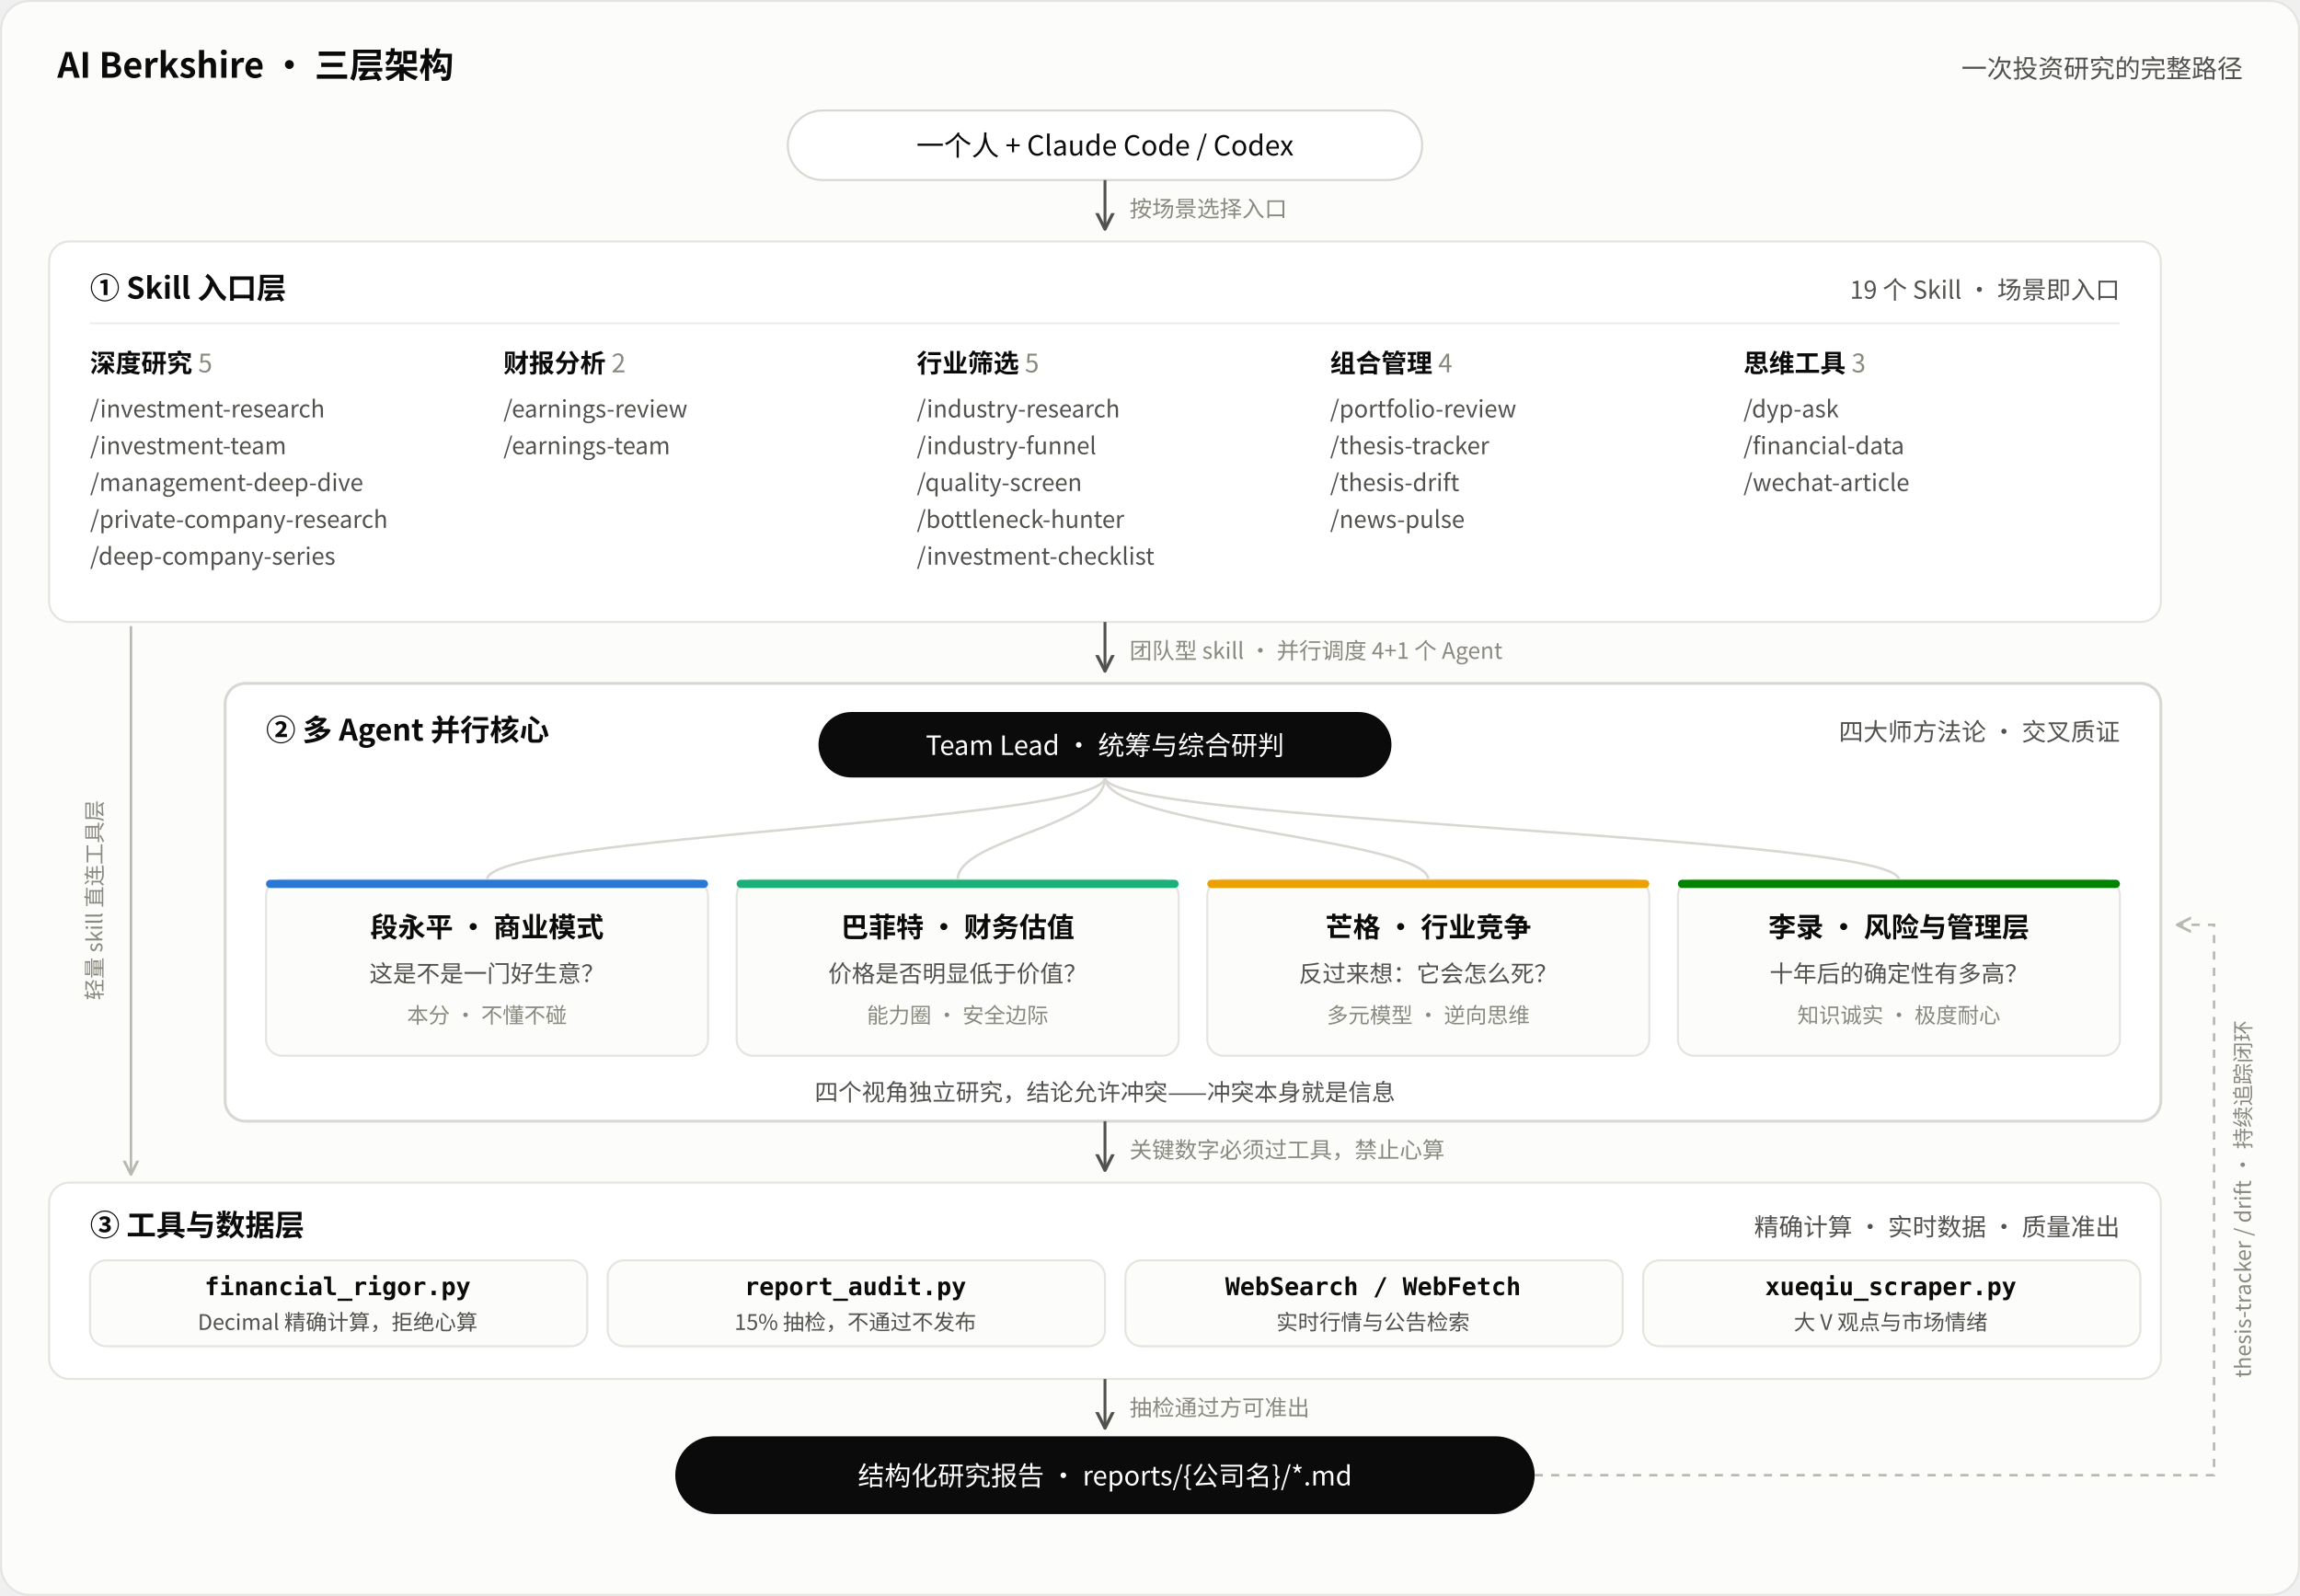
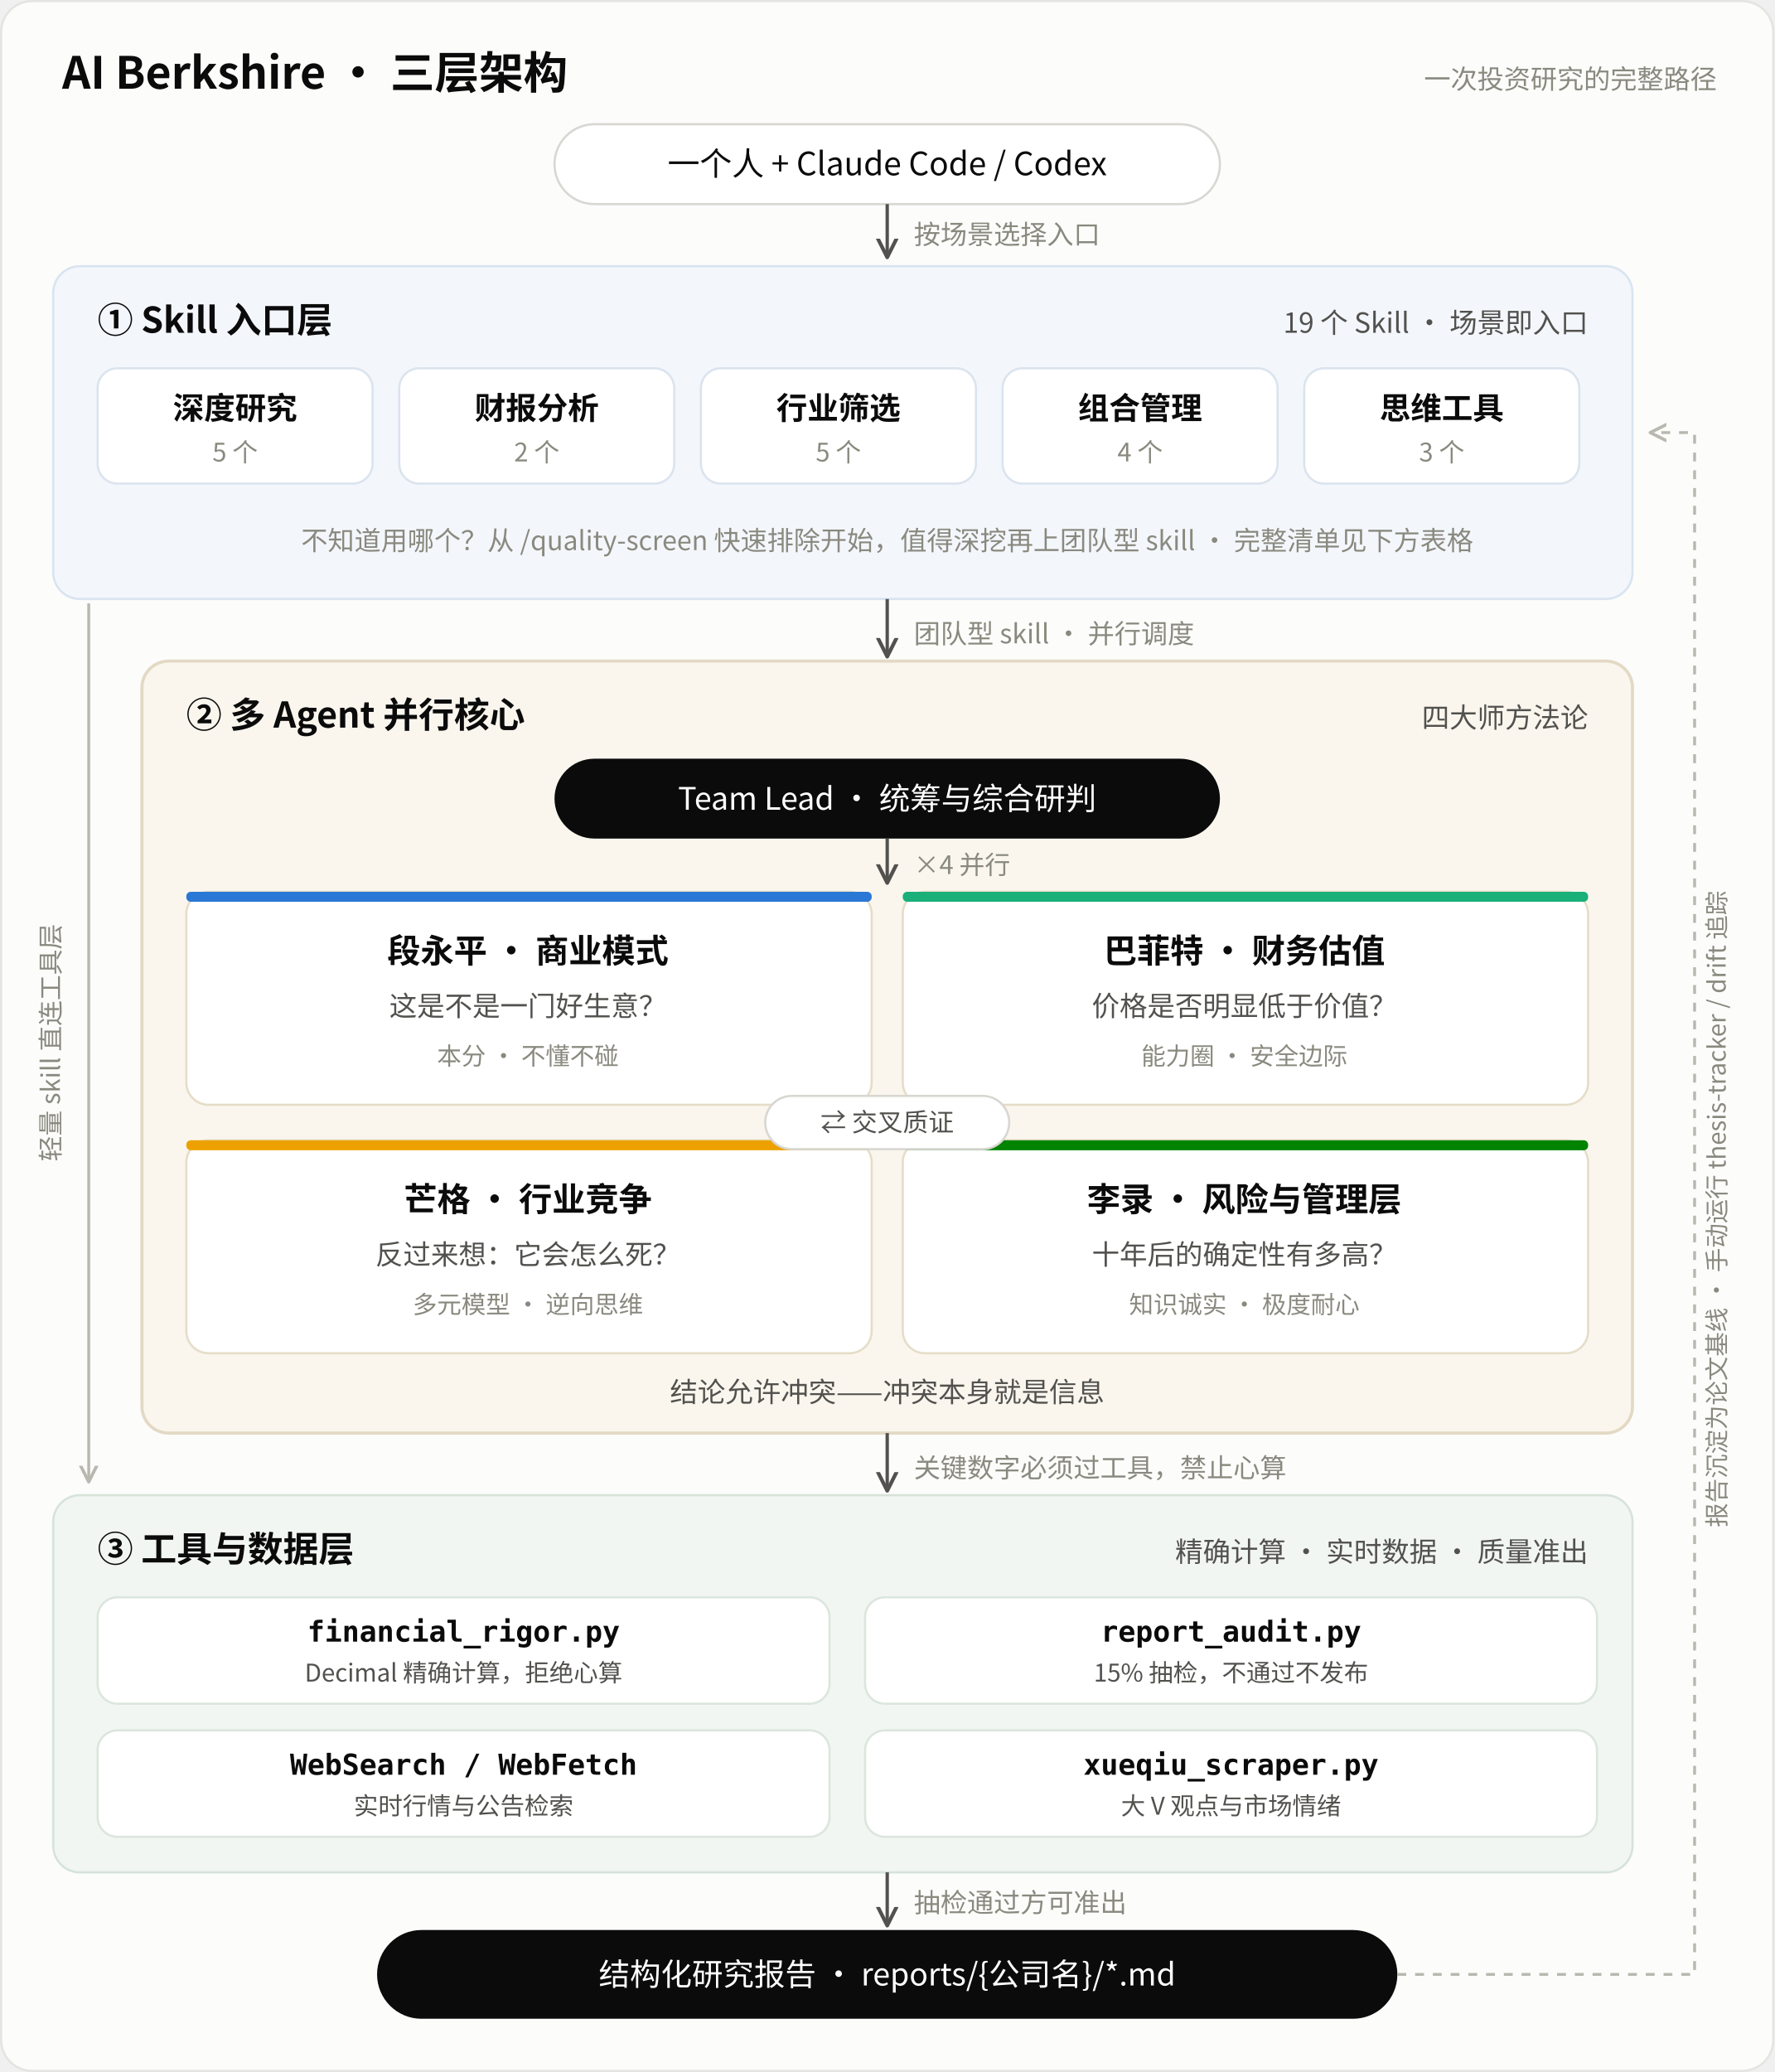
- <svg xmlns="http://www.w3.org/2000/svg" viewBox="0 0 1124 780" font-family="'PingFang SC','Hiragino Sans GB','Microsoft YaHei','Noto Sans CJK SC','Source Han Sans SC',sans-serif">
+ <svg xmlns="http://www.w3.org/2000/svg" viewBox="0 0 800 934" font-family="'PingFang SC','Hiragino Sans GB','Microsoft YaHei','Noto Sans CJK SC','Source Han Sans SC',sans-serif">
  <defs>
    <marker id="arrow" viewBox="0 0 10 10" refX="8" refY="5" markerWidth="7" markerHeight="7" orient="auto-start-reverse">
      <path d="M 0 1 L 8 5 L 0 9" fill="none" stroke="#52514e" stroke-width="1.6" stroke-linecap="round" stroke-linejoin="round" />
    </marker>
    <marker id="arrowLoop" viewBox="0 0 10 10" refX="8" refY="5" markerWidth="7" markerHeight="7" orient="auto-start-reverse">
      <path d="M 0 1 L 8 5 L 0 9" fill="none" stroke="#b9b8b0" stroke-width="1.6" stroke-linecap="round" stroke-linejoin="round" />
    </marker>
  </defs>
-   <rect x="0.5" y="0.5" width="1123" height="779" rx="14" fill="#fcfcfb" stroke="#e5e4e0" />
-   <text x="28" y="38" font-size="17" font-weight="700" fill="#0b0b0b">AI Berkshire · 三层架构</text>
-   <text x="1096" y="38" font-size="12.5" fill="#52514e" text-anchor="end">一次投资研究的完整路径</text>
-   <rect x="385" y="54" width="310" height="34" rx="17" fill="#ffffff" stroke="#d8d7d2" />
-   <text x="540" y="76" font-size="13.5" fill="#0b0b0b" text-anchor="middle">一个人 + Claude Code / Codex</text>
-   <line x1="540" y1="88" x2="540" y2="112" stroke="#52514e" stroke-width="1.4" marker-end="url(#arrow)" />
-   <text x="552" y="106" font-size="11" fill="#8a897f">按场景选择入口</text>
-   <rect x="24" y="118" width="1032" height="186" rx="10" fill="#ffffff" stroke="#e5e4e0" />
-   <text x="44" y="146" font-size="14.5" font-weight="700" fill="#0b0b0b">① Skill 入口层</text>
-   <text x="1036" y="146" font-size="12" fill="#52514e" text-anchor="end">19 个 Skill · 场景即入口</text>
-   <line x1="44" y1="158" x2="1036" y2="158" stroke="#efeeea" stroke-width="1" />
-   <g font-size="11.5" fill="#52514e">
-     <text x="44" y="182" font-size="12.5" font-weight="700" fill="#0b0b0b">深度研究 <tspan fill="#8a897f" font-weight="400">5</tspan>
-     </text>
-     <text x="44" y="204">/investment-research</text>
-     <text x="44" y="222">/investment-team</text>
-     <text x="44" y="240">/management-deep-dive</text>
-     <text x="44" y="258">/private-company-research</text>
-     <text x="44" y="276">/deep-company-series</text>
-     <text x="246" y="182" font-size="12.5" font-weight="700" fill="#0b0b0b">财报分析 <tspan fill="#8a897f" font-weight="400">2</tspan>
-     </text>
-     <text x="246" y="204">/earnings-review</text>
-     <text x="246" y="222">/earnings-team</text>
-     <text x="448" y="182" font-size="12.5" font-weight="700" fill="#0b0b0b">行业筛选 <tspan fill="#8a897f" font-weight="400">5</tspan>
-     </text>
-     <text x="448" y="204">/industry-research</text>
-     <text x="448" y="222">/industry-funnel</text>
-     <text x="448" y="240">/quality-screen</text>
-     <text x="448" y="258">/bottleneck-hunter</text>
-     <text x="448" y="276">/investment-checklist</text>
-     <text x="650" y="182" font-size="12.5" font-weight="700" fill="#0b0b0b">组合管理 <tspan fill="#8a897f" font-weight="400">4</tspan>
-     </text>
-     <text x="650" y="204">/portfolio-review</text>
-     <text x="650" y="222">/thesis-tracker</text>
-     <text x="650" y="240">/thesis-drift</text>
-     <text x="650" y="258">/news-pulse</text>
-     <text x="852" y="182" font-size="12.5" font-weight="700" fill="#0b0b0b">思维工具 <tspan fill="#8a897f" font-weight="400">3</tspan>
-     </text>
-     <text x="852" y="204">/dyp-ask</text>
-     <text x="852" y="222">/financial-data</text>
-     <text x="852" y="240">/wechat-article</text>
+   <rect x="0.5" y="0.5" width="799" height="933" rx="14" fill="#fcfcfb" stroke="#e5e4e0" />
+   <text x="28" y="40" font-size="20" font-weight="700" fill="#0b0b0b">AI Berkshire · 三层架构</text>
+   <text x="774" y="40" font-size="12" fill="#8a897f" text-anchor="end">一次投资研究的完整路径</text>
+   <rect x="250" y="56" width="300" height="36" rx="18" fill="#ffffff" stroke="#d8d7d2" />
+   <text x="400" y="79" font-size="14.5" fill="#0b0b0b" text-anchor="middle">一个人 + Claude Code / Codex</text>
+   <line x1="400" y1="92" x2="400" y2="116" stroke="#52514e" stroke-width="1.5" marker-end="url(#arrow)" />
+   <text x="412" y="110" font-size="12" fill="#8a897f">按场景选择入口</text>
+   <rect x="24" y="120" width="712" height="150" rx="12" fill="#f3f7fc" stroke="#d9e4f0" />
+   <text x="44" y="150" font-size="16" font-weight="700" fill="#0b0b0b">① Skill 入口层</text>
+   <text x="716" y="150" font-size="12.5" fill="#52514e" text-anchor="end">19 个 Skill · 场景即入口</text>
+   <g>
+     <rect x="44" y="166" width="124" height="52" rx="9" fill="#ffffff" stroke="#dbe4ee" />
+     <text x="106" y="189" font-size="14" font-weight="700" fill="#0b0b0b" text-anchor="middle">深度研究</text>
+     <text x="106" y="208" font-size="11.5" fill="#8a897f" text-anchor="middle">5 个</text>
+     <rect x="180" y="166" width="124" height="52" rx="9" fill="#ffffff" stroke="#dbe4ee" />
+     <text x="242" y="189" font-size="14" font-weight="700" fill="#0b0b0b" text-anchor="middle">财报分析</text>
+     <text x="242" y="208" font-size="11.5" fill="#8a897f" text-anchor="middle">2 个</text>
+     <rect x="316" y="166" width="124" height="52" rx="9" fill="#ffffff" stroke="#dbe4ee" />
+     <text x="378" y="189" font-size="14" font-weight="700" fill="#0b0b0b" text-anchor="middle">行业筛选</text>
+     <text x="378" y="208" font-size="11.5" fill="#8a897f" text-anchor="middle">5 个</text>
+     <rect x="452" y="166" width="124" height="52" rx="9" fill="#ffffff" stroke="#dbe4ee" />
+     <text x="514" y="189" font-size="14" font-weight="700" fill="#0b0b0b" text-anchor="middle">组合管理</text>
+     <text x="514" y="208" font-size="11.5" fill="#8a897f" text-anchor="middle">4 个</text>
+     <rect x="588" y="166" width="124" height="52" rx="9" fill="#ffffff" stroke="#dbe4ee" />
+     <text x="650" y="189" font-size="14" font-weight="700" fill="#0b0b0b" text-anchor="middle">思维工具</text>
+     <text x="650" y="208" font-size="11.5" fill="#8a897f" text-anchor="middle">3 个</text>
  </g>
-   <line x1="540" y1="304" x2="540" y2="328" stroke="#52514e" stroke-width="1.4" marker-end="url(#arrow)" />
-   <text x="552" y="322" font-size="11" fill="#8a897f">团队型 skill · 并行调度 4+1 个 Agent</text>
-   <line x1="64" y1="306" x2="64" y2="574" stroke="#b9b8b0" stroke-width="1.2" marker-end="url(#arrowLoop)" />
-   <text x="50" y="440" font-size="10.5" fill="#8a897f" text-anchor="middle" transform="rotate(-90 50 440)">轻量 skill 直连工具层</text>
-   <rect x="110" y="334" width="946" height="214" rx="10" fill="#ffffff" stroke="#d8d7d2" stroke-width="1.4" />
-   <text x="130" y="362" font-size="14.5" font-weight="700" fill="#0b0b0b">② 多 Agent 并行核心</text>
-   <text x="1036" y="362" font-size="12" fill="#52514e" text-anchor="end">四大师方法论 · 交叉质证</text>
-   <rect x="400" y="348" width="280" height="32" rx="16" fill="#0b0b0b" />
-   <text x="540" y="369" font-size="13" fill="#ffffff" text-anchor="middle">Team Lead · 统筹与综合研判</text>
-   <path d="M 540 380 C 540 402, 238 408, 238 430" fill="none" stroke="#d8d7d2" stroke-width="1.2" />
-   <path d="M 540 380 C 540 404, 468 410, 468 430" fill="none" stroke="#d8d7d2" stroke-width="1.2" />
-   <path d="M 540 380 C 540 404, 698 410, 698 430" fill="none" stroke="#d8d7d2" stroke-width="1.2" />
-   <path d="M 540 380 C 540 402, 928 408, 928 430" fill="none" stroke="#d8d7d2" stroke-width="1.2" />
+   <text x="400" y="248" font-size="12" fill="#8a897f" text-anchor="middle">不知道用哪个？从 /quality-screen 快速排除开始，值得深挖再上团队型 skill · 完整清单见下方表格</text>
+   <line x1="400" y1="270" x2="400" y2="296" stroke="#52514e" stroke-width="1.5" marker-end="url(#arrow)" />
+   <text x="412" y="290" font-size="12" fill="#8a897f">团队型 skill · 并行调度</text>
+   <line x1="40" y1="272" x2="40" y2="668" stroke="#b9b8b0" stroke-width="1.3" marker-end="url(#arrowLoop)" />
+   <text x="27" y="470" font-size="11.5" fill="#8a897f" text-anchor="middle" transform="rotate(-90 27 470)">轻量 skill 直连工具层</text>
+   <rect x="64" y="298" width="672" height="348" rx="12" fill="#faf6ee" stroke="#e3d9c4" stroke-width="1.4" />
+   <text x="84" y="328" font-size="16" font-weight="700" fill="#0b0b0b">② 多 Agent 并行核心</text>
+   <text x="716" y="328" font-size="12.5" fill="#52514e" text-anchor="end">四大师方法论</text>
+   <rect x="250" y="342" width="300" height="36" rx="18" fill="#0b0b0b" />
+   <text x="400" y="365" font-size="14" fill="#ffffff" text-anchor="middle">Team Lead · 统筹与综合研判</text>
+   <line x1="400" y1="378" x2="400" y2="398" stroke="#52514e" stroke-width="1.5" marker-end="url(#arrow)" />
+   <text x="412" y="394" font-size="11.5" fill="#8a897f">×4 并行</text>
  <g>
-     <rect x="130" y="430" width="216" height="86" rx="8" fill="#fcfcfb" stroke="#e5e4e0" />
-     <rect x="130" y="430" width="216" height="4" rx="2" fill="#2a78d6" />
-     <text x="238" y="458" font-size="13.5" font-weight="700" fill="#0b0b0b" text-anchor="middle">段永平 · 商业模式</text>
-     <text x="238" y="480" font-size="11.5" fill="#52514e" text-anchor="middle">这是不是一门好生意？</text>
-     <text x="238" y="500" font-size="10.5" fill="#8a897f" text-anchor="middle">本分 · 不懂不碰</text>
-     <rect x="360" y="430" width="216" height="86" rx="8" fill="#fcfcfb" stroke="#e5e4e0" />
-     <rect x="360" y="430" width="216" height="4" rx="2" fill="#1baf7a" />
-     <text x="468" y="458" font-size="13.5" font-weight="700" fill="#0b0b0b" text-anchor="middle">巴菲特 · 财务估值</text>
-     <text x="468" y="480" font-size="11.5" fill="#52514e" text-anchor="middle">价格是否明显低于价值？</text>
-     <text x="468" y="500" font-size="10.5" fill="#8a897f" text-anchor="middle">能力圈 · 安全边际</text>
-     <rect x="590" y="430" width="216" height="86" rx="8" fill="#fcfcfb" stroke="#e5e4e0" />
-     <rect x="590" y="430" width="216" height="4" rx="2" fill="#eda100" />
-     <text x="698" y="458" font-size="13.5" font-weight="700" fill="#0b0b0b" text-anchor="middle">芒格 · 行业竞争</text>
-     <text x="698" y="480" font-size="11.5" fill="#52514e" text-anchor="middle">反过来想：它会怎么死？</text>
-     <text x="698" y="500" font-size="10.5" fill="#8a897f" text-anchor="middle">多元模型 · 逆向思维</text>
-     <rect x="820" y="430" width="216" height="86" rx="8" fill="#fcfcfb" stroke="#e5e4e0" />
-     <rect x="820" y="430" width="216" height="4" rx="2" fill="#008300" />
-     <text x="928" y="458" font-size="13.5" font-weight="700" fill="#0b0b0b" text-anchor="middle">李录 · 风险与管理层</text>
-     <text x="928" y="480" font-size="11.5" fill="#52514e" text-anchor="middle">十年后的确定性有多高？</text>
-     <text x="928" y="500" font-size="10.5" fill="#8a897f" text-anchor="middle">知识诚实 · 极度耐心</text>
+     <rect x="84" y="402" width="309" height="96" rx="10" fill="#ffffff" stroke="#e6ddc9" />
+     <rect x="84" y="402" width="309" height="4.5" rx="2" fill="#2a78d6" />
+     <text x="238" y="434" font-size="15" font-weight="700" fill="#0b0b0b" text-anchor="middle">段永平 · 商业模式</text>
+     <text x="238" y="458" font-size="12.5" fill="#52514e" text-anchor="middle">这是不是一门好生意？</text>
+     <text x="238" y="480" font-size="11" fill="#8a897f" text-anchor="middle">本分 · 不懂不碰</text>
+     <rect x="407" y="402" width="309" height="96" rx="10" fill="#ffffff" stroke="#e6ddc9" />
+     <rect x="407" y="402" width="309" height="4.5" rx="2" fill="#1baf7a" />
+     <text x="561" y="434" font-size="15" font-weight="700" fill="#0b0b0b" text-anchor="middle">巴菲特 · 财务估值</text>
+     <text x="561" y="458" font-size="12.5" fill="#52514e" text-anchor="middle">价格是否明显低于价值？</text>
+     <text x="561" y="480" font-size="11" fill="#8a897f" text-anchor="middle">能力圈 · 安全边际</text>
+     <rect x="84" y="514" width="309" height="96" rx="10" fill="#ffffff" stroke="#e6ddc9" />
+     <rect x="84" y="514" width="309" height="4.5" rx="2" fill="#eda100" />
+     <text x="238" y="546" font-size="15" font-weight="700" fill="#0b0b0b" text-anchor="middle">芒格 · 行业竞争</text>
+     <text x="238" y="570" font-size="12.5" fill="#52514e" text-anchor="middle">反过来想：它会怎么死？</text>
+     <text x="238" y="592" font-size="11" fill="#8a897f" text-anchor="middle">多元模型 · 逆向思维</text>
+     <rect x="407" y="514" width="309" height="96" rx="10" fill="#ffffff" stroke="#e6ddc9" />
+     <rect x="407" y="514" width="309" height="4.5" rx="2" fill="#008300" />
+     <text x="561" y="546" font-size="15" font-weight="700" fill="#0b0b0b" text-anchor="middle">李录 · 风险与管理层</text>
+     <text x="561" y="570" font-size="12.5" fill="#52514e" text-anchor="middle">十年后的确定性有多高？</text>
+     <text x="561" y="592" font-size="11" fill="#8a897f" text-anchor="middle">知识诚实 · 极度耐心</text>
  </g>
-   <text x="540" y="538" font-size="11.5" fill="#52514e" text-anchor="middle">四个视角独立研究，结论允许冲突——冲突本身就是信息</text>
-   <line x1="540" y1="548" x2="540" y2="572" stroke="#52514e" stroke-width="1.4" marker-end="url(#arrow)" />
-   <text x="552" y="566" font-size="11" fill="#8a897f">关键数字必须过工具，禁止心算</text>
-   <rect x="24" y="578" width="1032" height="96" rx="10" fill="#ffffff" stroke="#e5e4e0" />
-   <text x="44" y="604" font-size="14.5" font-weight="700" fill="#0b0b0b">③ 工具与数据层</text>
-   <text x="1036" y="604" font-size="12" fill="#52514e" text-anchor="end">精确计算 · 实时数据 · 质量准出</text>
+   <rect x="345" y="494" width="110" height="24" rx="12" fill="#ffffff" stroke="#d8d7d2" />
+   <text x="400" y="510" font-size="11.5" fill="#52514e" text-anchor="middle">⇄ 交叉质证</text>
+   <text x="400" y="632" font-size="12.5" fill="#52514e" text-anchor="middle">结论允许冲突——冲突本身就是信息</text>
+   <line x1="400" y1="646" x2="400" y2="672" stroke="#52514e" stroke-width="1.5" marker-end="url(#arrow)" />
+   <text x="412" y="666" font-size="12" fill="#8a897f">关键数字必须过工具，禁止心算</text>
+   <rect x="24" y="674" width="712" height="170" rx="12" fill="#f2f6f3" stroke="#d6e3d9" />
+   <text x="44" y="704" font-size="16" font-weight="700" fill="#0b0b0b">③ 工具与数据层</text>
+   <text x="716" y="704" font-size="12.5" fill="#52514e" text-anchor="end">精确计算 · 实时数据 · 质量准出</text>
  <g>
-     <rect x="44" y="616" width="243" height="42" rx="8" fill="#fcfcfb" stroke="#e5e4e0" />
-     <text x="165" y="633" font-size="12" font-weight="600" fill="#0b0b0b" text-anchor="middle" font-family="'SF Mono',Menlo,Consolas,monospace">financial_rigor.py</text>
-     <text x="165" y="650" font-size="10.5" fill="#52514e" text-anchor="middle">Decimal 精确计算，拒绝心算</text>
-     <rect x="297" y="616" width="243" height="42" rx="8" fill="#fcfcfb" stroke="#e5e4e0" />
-     <text x="418" y="633" font-size="12" font-weight="600" fill="#0b0b0b" text-anchor="middle" font-family="'SF Mono',Menlo,Consolas,monospace">report_audit.py</text>
-     <text x="418" y="650" font-size="10.5" fill="#52514e" text-anchor="middle">15% 抽检，不通过不发布</text>
-     <rect x="550" y="616" width="243" height="42" rx="8" fill="#fcfcfb" stroke="#e5e4e0" />
-     <text x="671" y="633" font-size="12" font-weight="600" fill="#0b0b0b" text-anchor="middle" font-family="'SF Mono',Menlo,Consolas,monospace">WebSearch / WebFetch</text>
-     <text x="671" y="650" font-size="10.5" fill="#52514e" text-anchor="middle">实时行情与公告检索</text>
-     <rect x="803" y="616" width="243" height="42" rx="8" fill="#fcfcfb" stroke="#e5e4e0" />
-     <text x="924" y="633" font-size="12" font-weight="600" fill="#0b0b0b" text-anchor="middle" font-family="'SF Mono',Menlo,Consolas,monospace">xueqiu_scraper.py</text>
-     <text x="924" y="650" font-size="10.5" fill="#52514e" text-anchor="middle">大 V 观点与市场情绪</text>
+     <rect x="44" y="720" width="330" height="48" rx="9" fill="#ffffff" stroke="#dbe6de" />
+     <text x="209" y="740" font-size="13" font-weight="600" fill="#0b0b0b" text-anchor="middle" font-family="'SF Mono',Menlo,Consolas,monospace">financial_rigor.py</text>
+     <text x="209" y="758" font-size="11" fill="#52514e" text-anchor="middle">Decimal 精确计算，拒绝心算</text>
+     <rect x="390" y="720" width="330" height="48" rx="9" fill="#ffffff" stroke="#dbe6de" />
+     <text x="555" y="740" font-size="13" font-weight="600" fill="#0b0b0b" text-anchor="middle" font-family="'SF Mono',Menlo,Consolas,monospace">report_audit.py</text>
+     <text x="555" y="758" font-size="11" fill="#52514e" text-anchor="middle">15% 抽检，不通过不发布</text>
+     <rect x="44" y="780" width="330" height="48" rx="9" fill="#ffffff" stroke="#dbe6de" />
+     <text x="209" y="800" font-size="13" font-weight="600" fill="#0b0b0b" text-anchor="middle" font-family="'SF Mono',Menlo,Consolas,monospace">WebSearch / WebFetch</text>
+     <text x="209" y="818" font-size="11" fill="#52514e" text-anchor="middle">实时行情与公告检索</text>
+     <rect x="390" y="780" width="330" height="48" rx="9" fill="#ffffff" stroke="#dbe6de" />
+     <text x="555" y="800" font-size="13" font-weight="600" fill="#0b0b0b" text-anchor="middle" font-family="'SF Mono',Menlo,Consolas,monospace">xueqiu_scraper.py</text>
+     <text x="555" y="818" font-size="11" fill="#52514e" text-anchor="middle">大 V 观点与市场情绪</text>
  </g>
-   <line x1="540" y1="674" x2="540" y2="698" stroke="#52514e" stroke-width="1.4" marker-end="url(#arrow)" />
-   <text x="552" y="692" font-size="11" fill="#8a897f">抽检通过方可准出</text>
-   <rect x="330" y="702" width="420" height="38" rx="19" fill="#0b0b0b" />
-   <text x="540" y="726" font-size="13" fill="#ffffff" text-anchor="middle">结构化研究报告 · reports/{公司名}/*.md</text>
-   <path d="M 750 721 H 1082 V 452 H 1064" fill="none" stroke="#b9b8b0" stroke-width="1.2" stroke-dasharray="4 4" marker-end="url(#arrowLoop)" />
-   <text x="1100" y="586" font-size="10.5" fill="#8a897f" text-anchor="middle" transform="rotate(-90 1100 586)">thesis-tracker / drift · 持续追踪闭环</text>
+   <line x1="400" y1="844" x2="400" y2="868" stroke="#52514e" stroke-width="1.5" marker-end="url(#arrow)" />
+   <text x="412" y="862" font-size="12" fill="#8a897f">抽检通过方可准出</text>
+   <rect x="170" y="870" width="460" height="40" rx="20" fill="#0b0b0b" />
+   <text x="400" y="895" font-size="14" fill="#ffffff" text-anchor="middle">结构化研究报告 · reports/{公司名}/*.md</text>
+   <path d="M 630 890 H 764 V 195 H 744" fill="none" stroke="#b9b8b0" stroke-width="1.3" stroke-dasharray="4 4" marker-end="url(#arrowLoop)" />
+   <text x="778" y="545" font-size="11" fill="#8a897f" text-anchor="middle" transform="rotate(-90 778 545)">报告沉淀为论文基线 · 手动运行 thesis-tracker / drift 追踪</text>
</svg>
